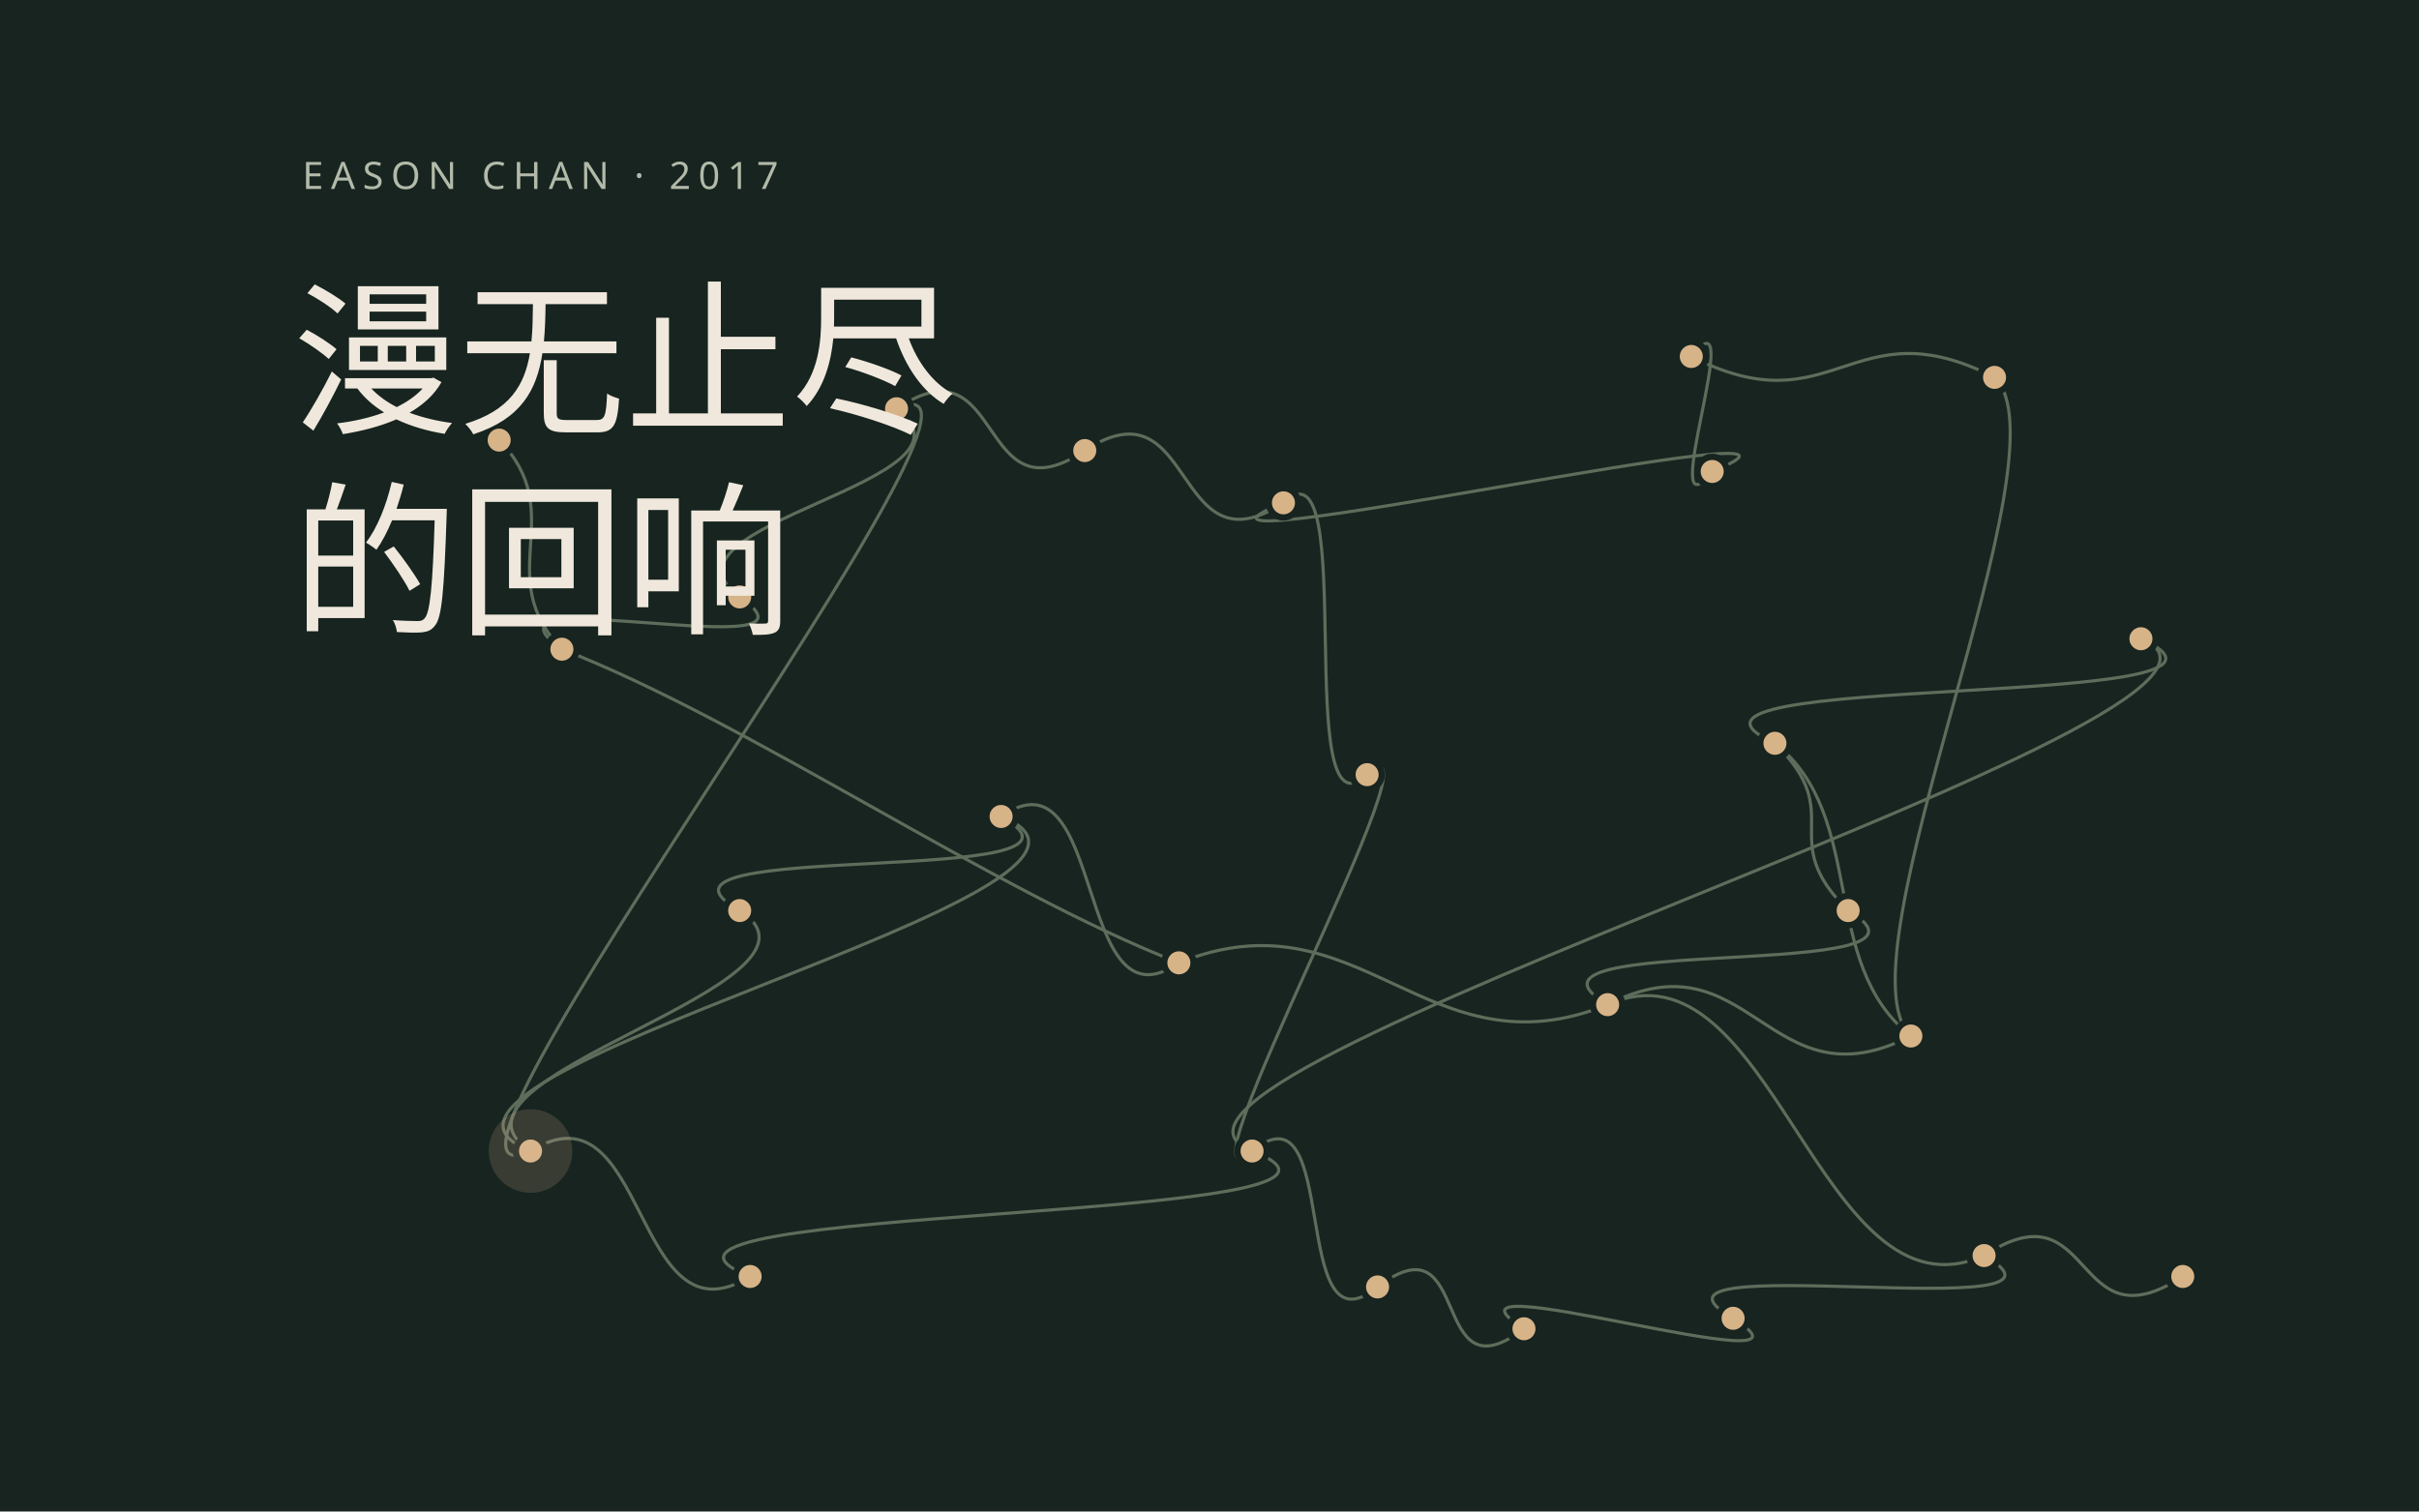
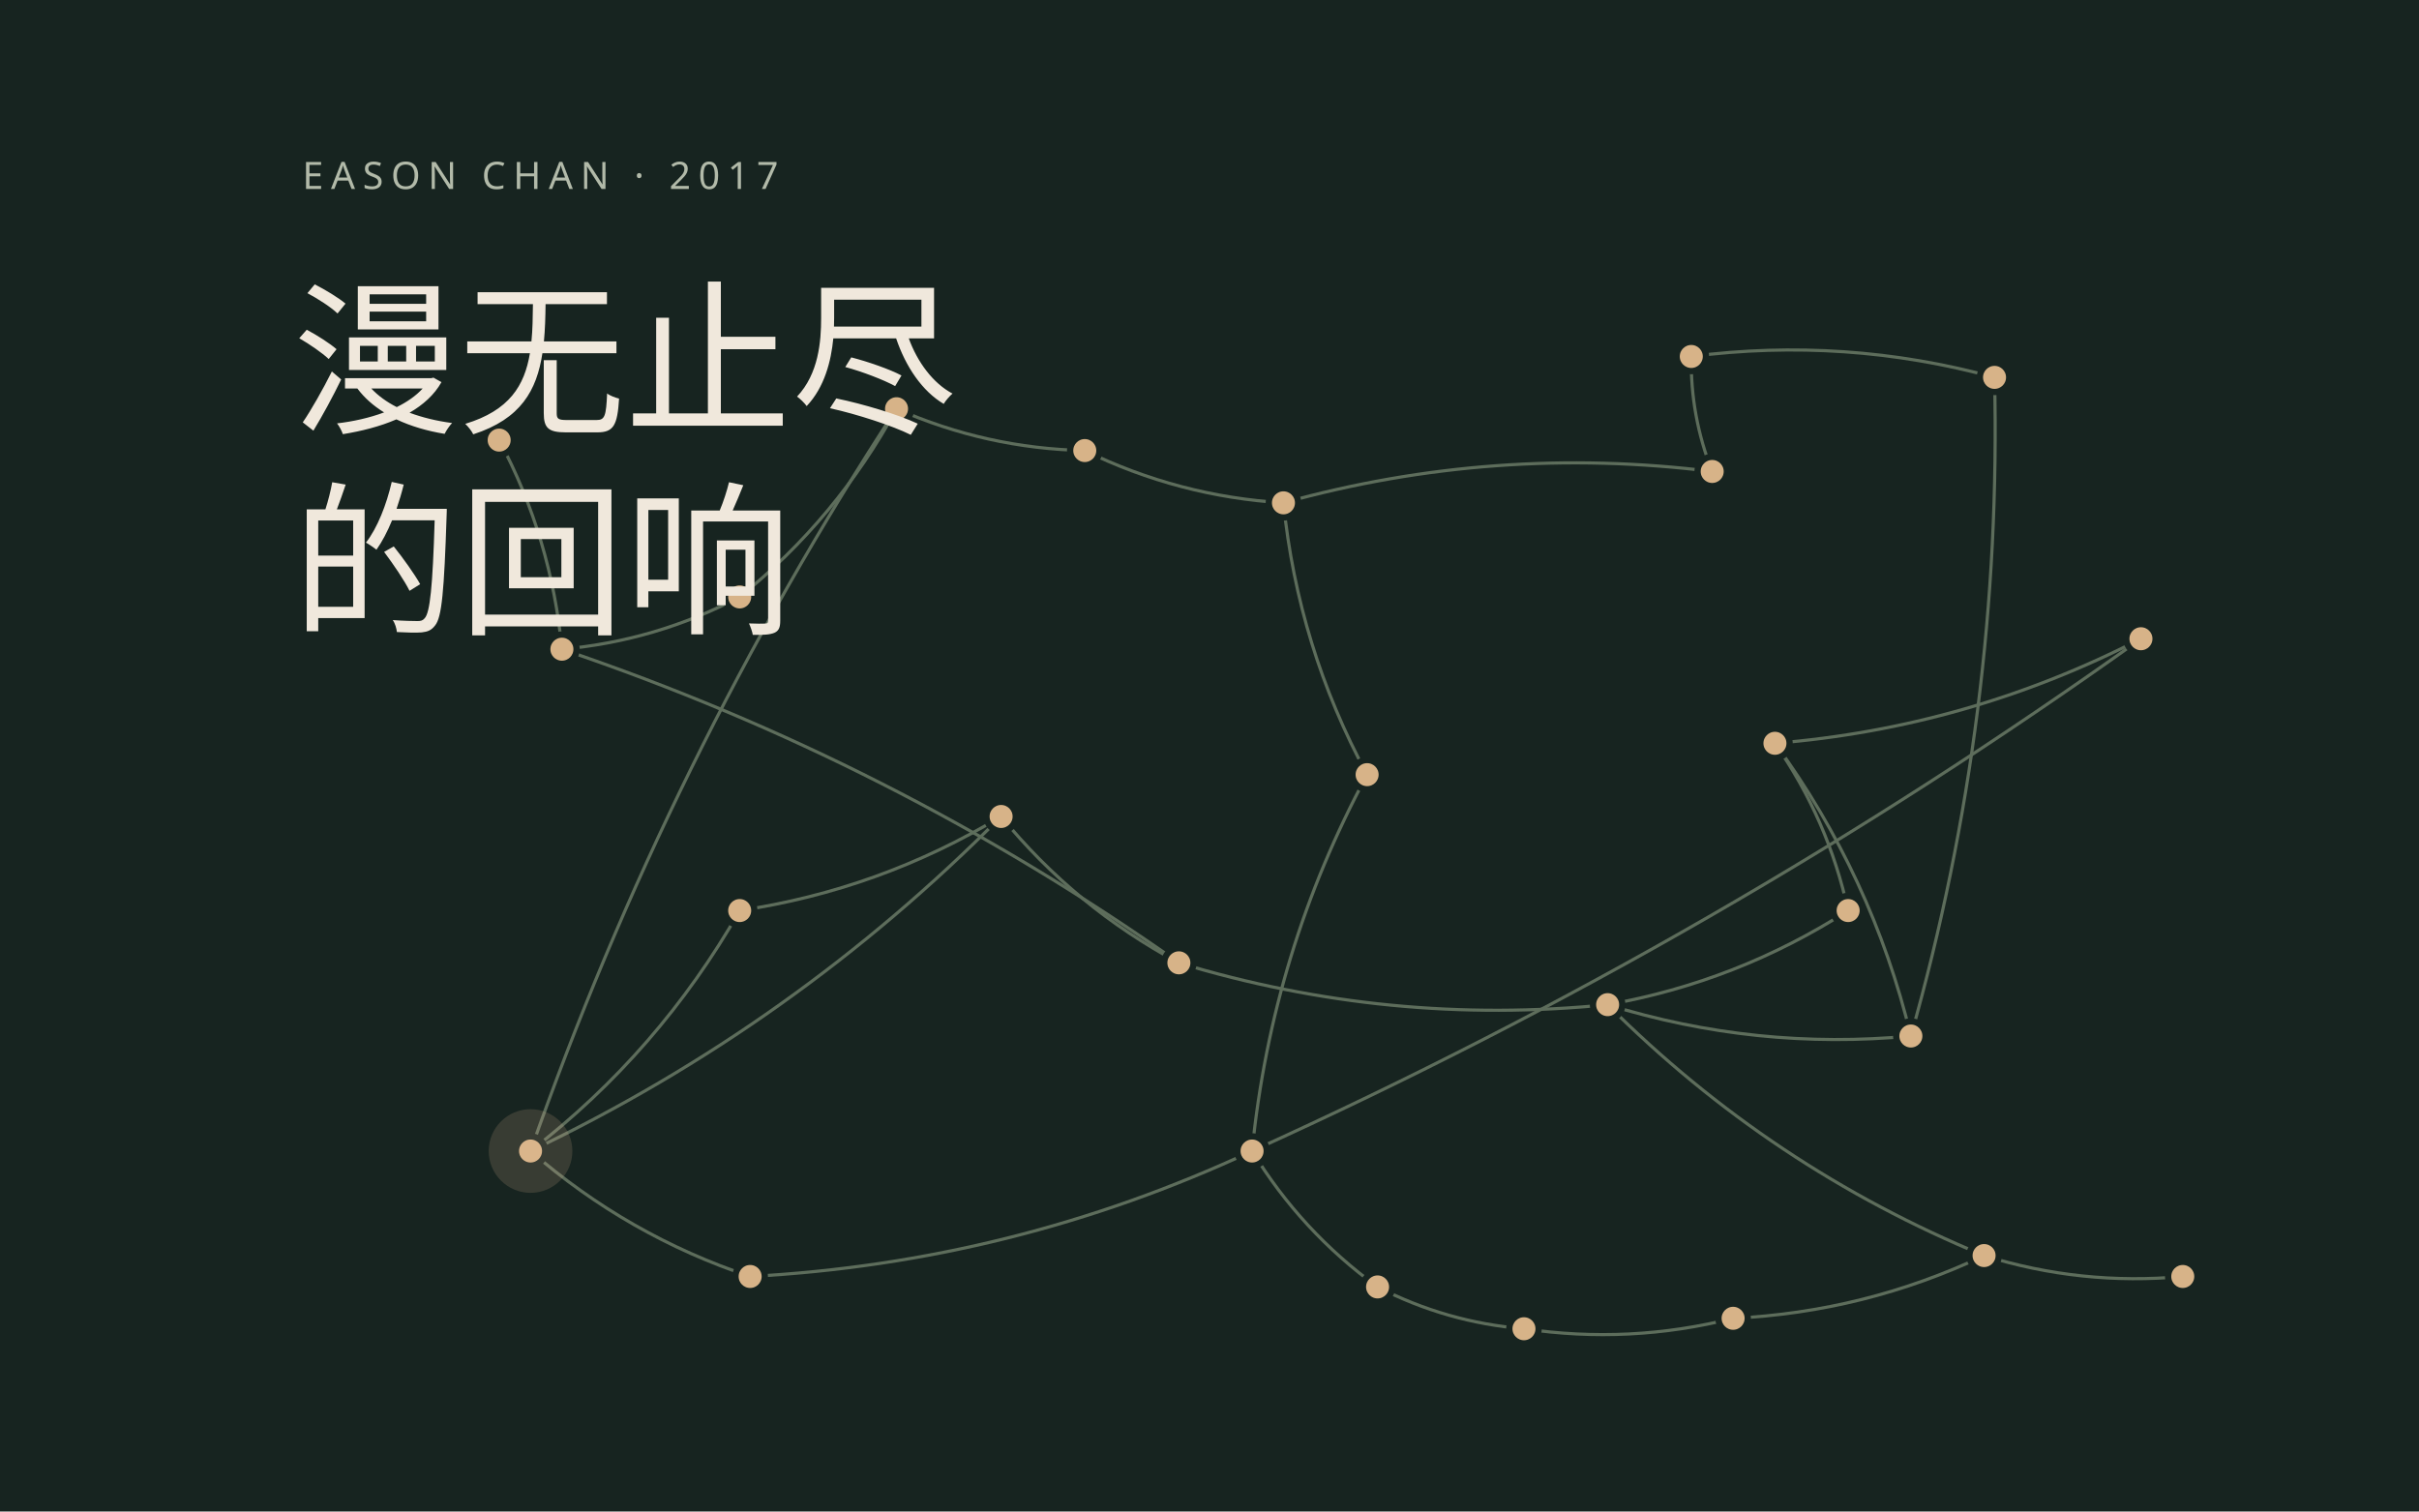
<svg xmlns="http://www.w3.org/2000/svg" viewBox="0 0 960 600" role="img" aria-labelledby="title">
  <rect width="960" height="600" fill="#172420" />
  <g transform="translate(140 100) scale(.83)">
    <g fill="none" stroke="#83937b" stroke-width="1.5" opacity=".65">
-       <path d="M190,490 C100,455 520,465 430,430" />
-       <path d="M660,510 C599.0,475 841.0,515 780,480" />
-       <path d="M680,235 C602.5,200 932.5,220 855,185" />
-       <path d="M560,515 C505.0,480 715.0,545 660,510" />
-       <path d="M350,95 C403.5,60 391.5,155 445,120" />
-       <path d="M490,495 C536.0,460 514.0,550 560,515" />
-       <path d="M260,75 C312.0,40 298.0,130 350,95" />
-       <path d="M260,75 C337.5,40 7.5,465 85,430" />
-       <path d="M185,165 C137.5,130 307.5,110 260,75" />
-       <path d="M100,190 C49.5,155 235.5,200 185,165" />
-       <path d="M100,190 C66.0,155 104.0,125 70,90" />
-       <path d="M430,430 C473.0,395 447.0,530 490,495" />
-       <path d="M430,430 C340,395 945,220 855,185" />
-       <path d="M485,250 C526.5,215 388.5,465 430,430" />
-       <path d="M445,120 C482.0,85 448.0,285 485,250" />
-       <path d="M650,105 C736.5,70 358.5,155 445,120" />
-       <path d="M640,50 C668.0,15 622.0,140 650,105" />
-       <path d="M785,60 C716.5,25 708.5,85 640,50" />
-       <path d="M715,315 C679.5,280 715.5,270 680,235" />
-       <path d="M745,375 C700.5,340 724.5,270 680,235" />
-       <path d="M745,375 C708.0,340 822.0,95 785,60" />
-       <path d="M780,480 C833.5,445 821.5,525 875,490" />
-       <path d="M600,360 C540.5,325 774.5,350 715,315" />
-       <path d="M600,360 C668.5,325 676.5,410 745,375" />
-       <path d="M600,360 C679.0,325 701.0,515 780,480" />
-       <path d="M395,340 C305,305 190,225 100,190" />
-       <path d="M395,340 C481.5,305 513.5,395 600,360" />
-       <path d="M310,270 C360.5,235 344.5,375 395,340" />
-       <path d="M185,315 C122.5,280 372.5,305 310,270" />
-       <path d="M85,430 C141.5,395 133.5,525 190,490" />
-       <path d="M85,430 C-5,395 400,305 310,270" />
-       <path d="M85,430 C30.0,395 240.0,350 185,315" />
+       <path d="M190.00,490.00 Q315.82,483.28 430.00,430.00" />
+       <path d="M660.00,510.00 Q723.00,507.00 780.00,480.00" />
+       <path d="M680.00,235.00 Q772.50,227.50 855.00,185.00" />
+       <path d="M560.00,515.00 Q610.50,522.50 660.00,510.00" />
+       <path d="M350.00,95.00 Q395.00,117.00 445.00,120.00" />
+       <path d="M490.00,495.00 Q523.00,512.00 560.00,515.00" />
+       <path d="M260.00,75.00 Q303.00,94.00 350.00,95.00" />
+       <path d="M260.00,75.00 Q150.97,241.89 85.00,430.00" />
+       <path d="M185.00,165.00 Q231.50,127.50 260.00,75.00" />
+       <path d="M100.00,190.00 Q145.00,186.00 185.00,165.00" />
+       <path d="M100.00,190.00 Q95.00,137.00 70.00,90.00" />
+       <path d="M430.00,430.00 Q453.50,468.50 490.00,495.00" />
+       <path d="M430.00,430.00 Q654.49,328.29 855.00,185.00" />
+       <path d="M485.00,250.00 Q439.50,334.50 430.00,430.00" />
+       <path d="M445.00,120.00 Q452.00,189.00 485.00,250.00" />
+       <path d="M650.00,105.00 Q546.00,92.00 445.00,120.00" />
+       <path d="M640.00,50.00 Q639.50,78.50 650.00,105.00" />
+       <path d="M785.00,60.00 Q713.50,40.50 640.00,50.00" />
+       <path d="M715.00,315.00 Q705.50,271.50 680.00,235.00" />
+       <path d="M745.00,375.00 Q726.50,298.50 680.00,235.00" />
+       <path d="M745.00,375.00 Q788.81,220.52 785.00,60.00" />
+       <path d="M780.00,480.00 Q826.50,494.50 875.00,490.00" />
+       <path d="M600.00,360.00 Q662.00,349.00 715.00,315.00" />
+       <path d="M600.00,360.00 Q671.00,382.00 745.00,375.00" />
+       <path d="M600.00,360.00 Q678.00,438.00 780.00,480.00" />
+       <path d="M395.00,340.00 Q258.38,243.61 100.00,190.00" />
+       <path d="M395.00,340.00 Q495.50,370.50 600.00,360.00" />
+       <path d="M310.00,270.00 Q345.50,313.50 395.00,340.00" />
+       <path d="M185.00,315.00 Q252.00,305.00 310.00,270.00" />
+       <path d="M85.00,430.00 Q131.50,470.50 190.00,490.00" />
+       <path d="M85.00,430.00 Q211.41,369.56 310.00,270.00" />
+       <path d="M85.00,430.00 Q146.50,382.50 185.00,315.00" />
    </g>
    <g fill="#d7b388" stroke="#172420" stroke-width="3">
      <circle cx="190" cy="490" r="7" />
      <circle cx="660" cy="510" r="7" />
      <circle cx="680" cy="235" r="7" />
      <circle cx="875" cy="490" r="7" />
      <circle cx="560" cy="515" r="7" />
      <circle cx="350" cy="95" r="7" />
      <circle cx="490" cy="495" r="7" />
      <circle cx="260" cy="75" r="7" />
      <circle cx="185" cy="165" r="7" />
      <circle cx="70" cy="90" r="7" />
      <circle cx="100" cy="190" r="7" />
      <circle cx="855" cy="185" r="7" />
      <circle cx="430" cy="430" r="7" />
      <circle cx="485" cy="250" r="7" />
      <circle cx="445" cy="120" r="7" />
      <circle cx="650" cy="105" r="7" />
      <circle cx="640" cy="50" r="7" />
      <circle cx="785" cy="60" r="7" />
      <circle cx="715" cy="315" r="7" />
      <circle cx="745" cy="375" r="7" />
      <circle cx="780" cy="480" r="7" />
      <circle cx="600" cy="360" r="7" />
      <circle cx="395" cy="340" r="7" />
      <circle cx="310" cy="270" r="7" />
      <circle cx="185" cy="315" r="7" />
      <circle cx="85" cy="430" r="7" />
    </g>
    <circle cx="85" cy="430" r="20" fill="#eec298" opacity=".16" />
  </g>
  <text x="120" y="75" fill="#b2baa9" font-family="sans-serif" font-size="15" letter-spacing="3">EASON CHAN · 2017</text>
  <text x="116" y="167" fill="#f0e8dc" font-family="sans-serif" font-size="66" font-weight="500">漫无止尽</text>
  <text x="116" y="247" fill="#f0e8dc" font-family="sans-serif" font-size="66" font-weight="500">的回响</text>
</svg>
